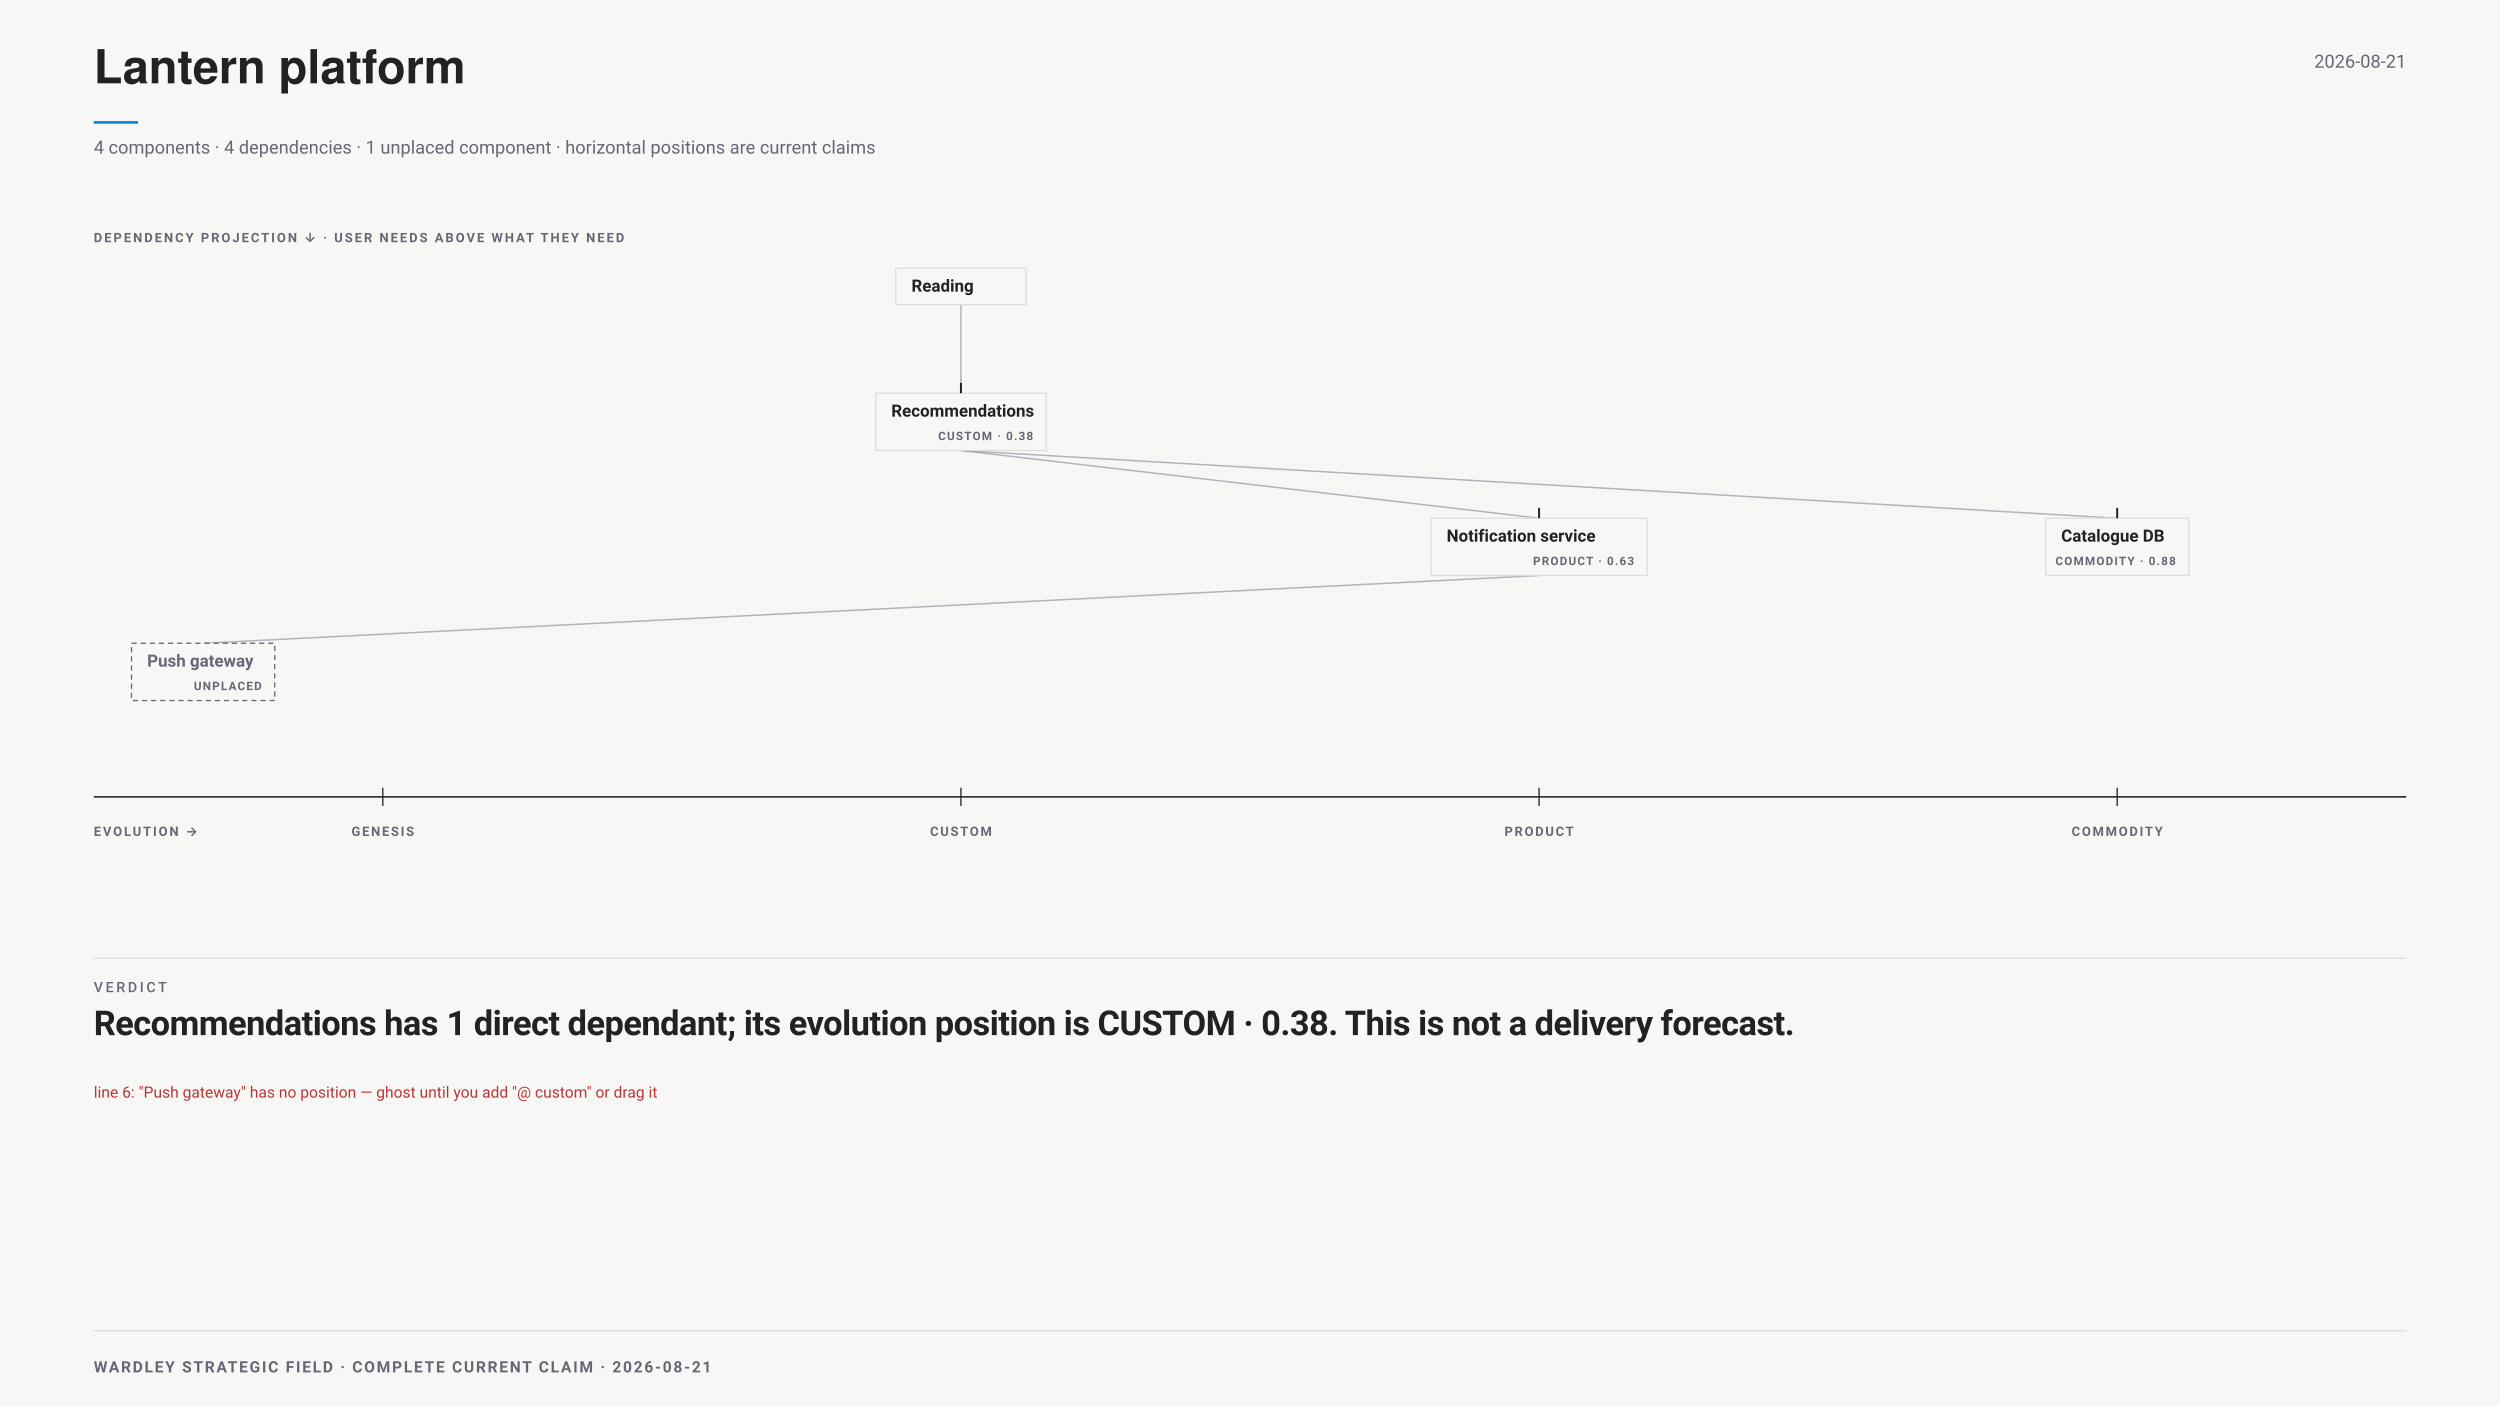
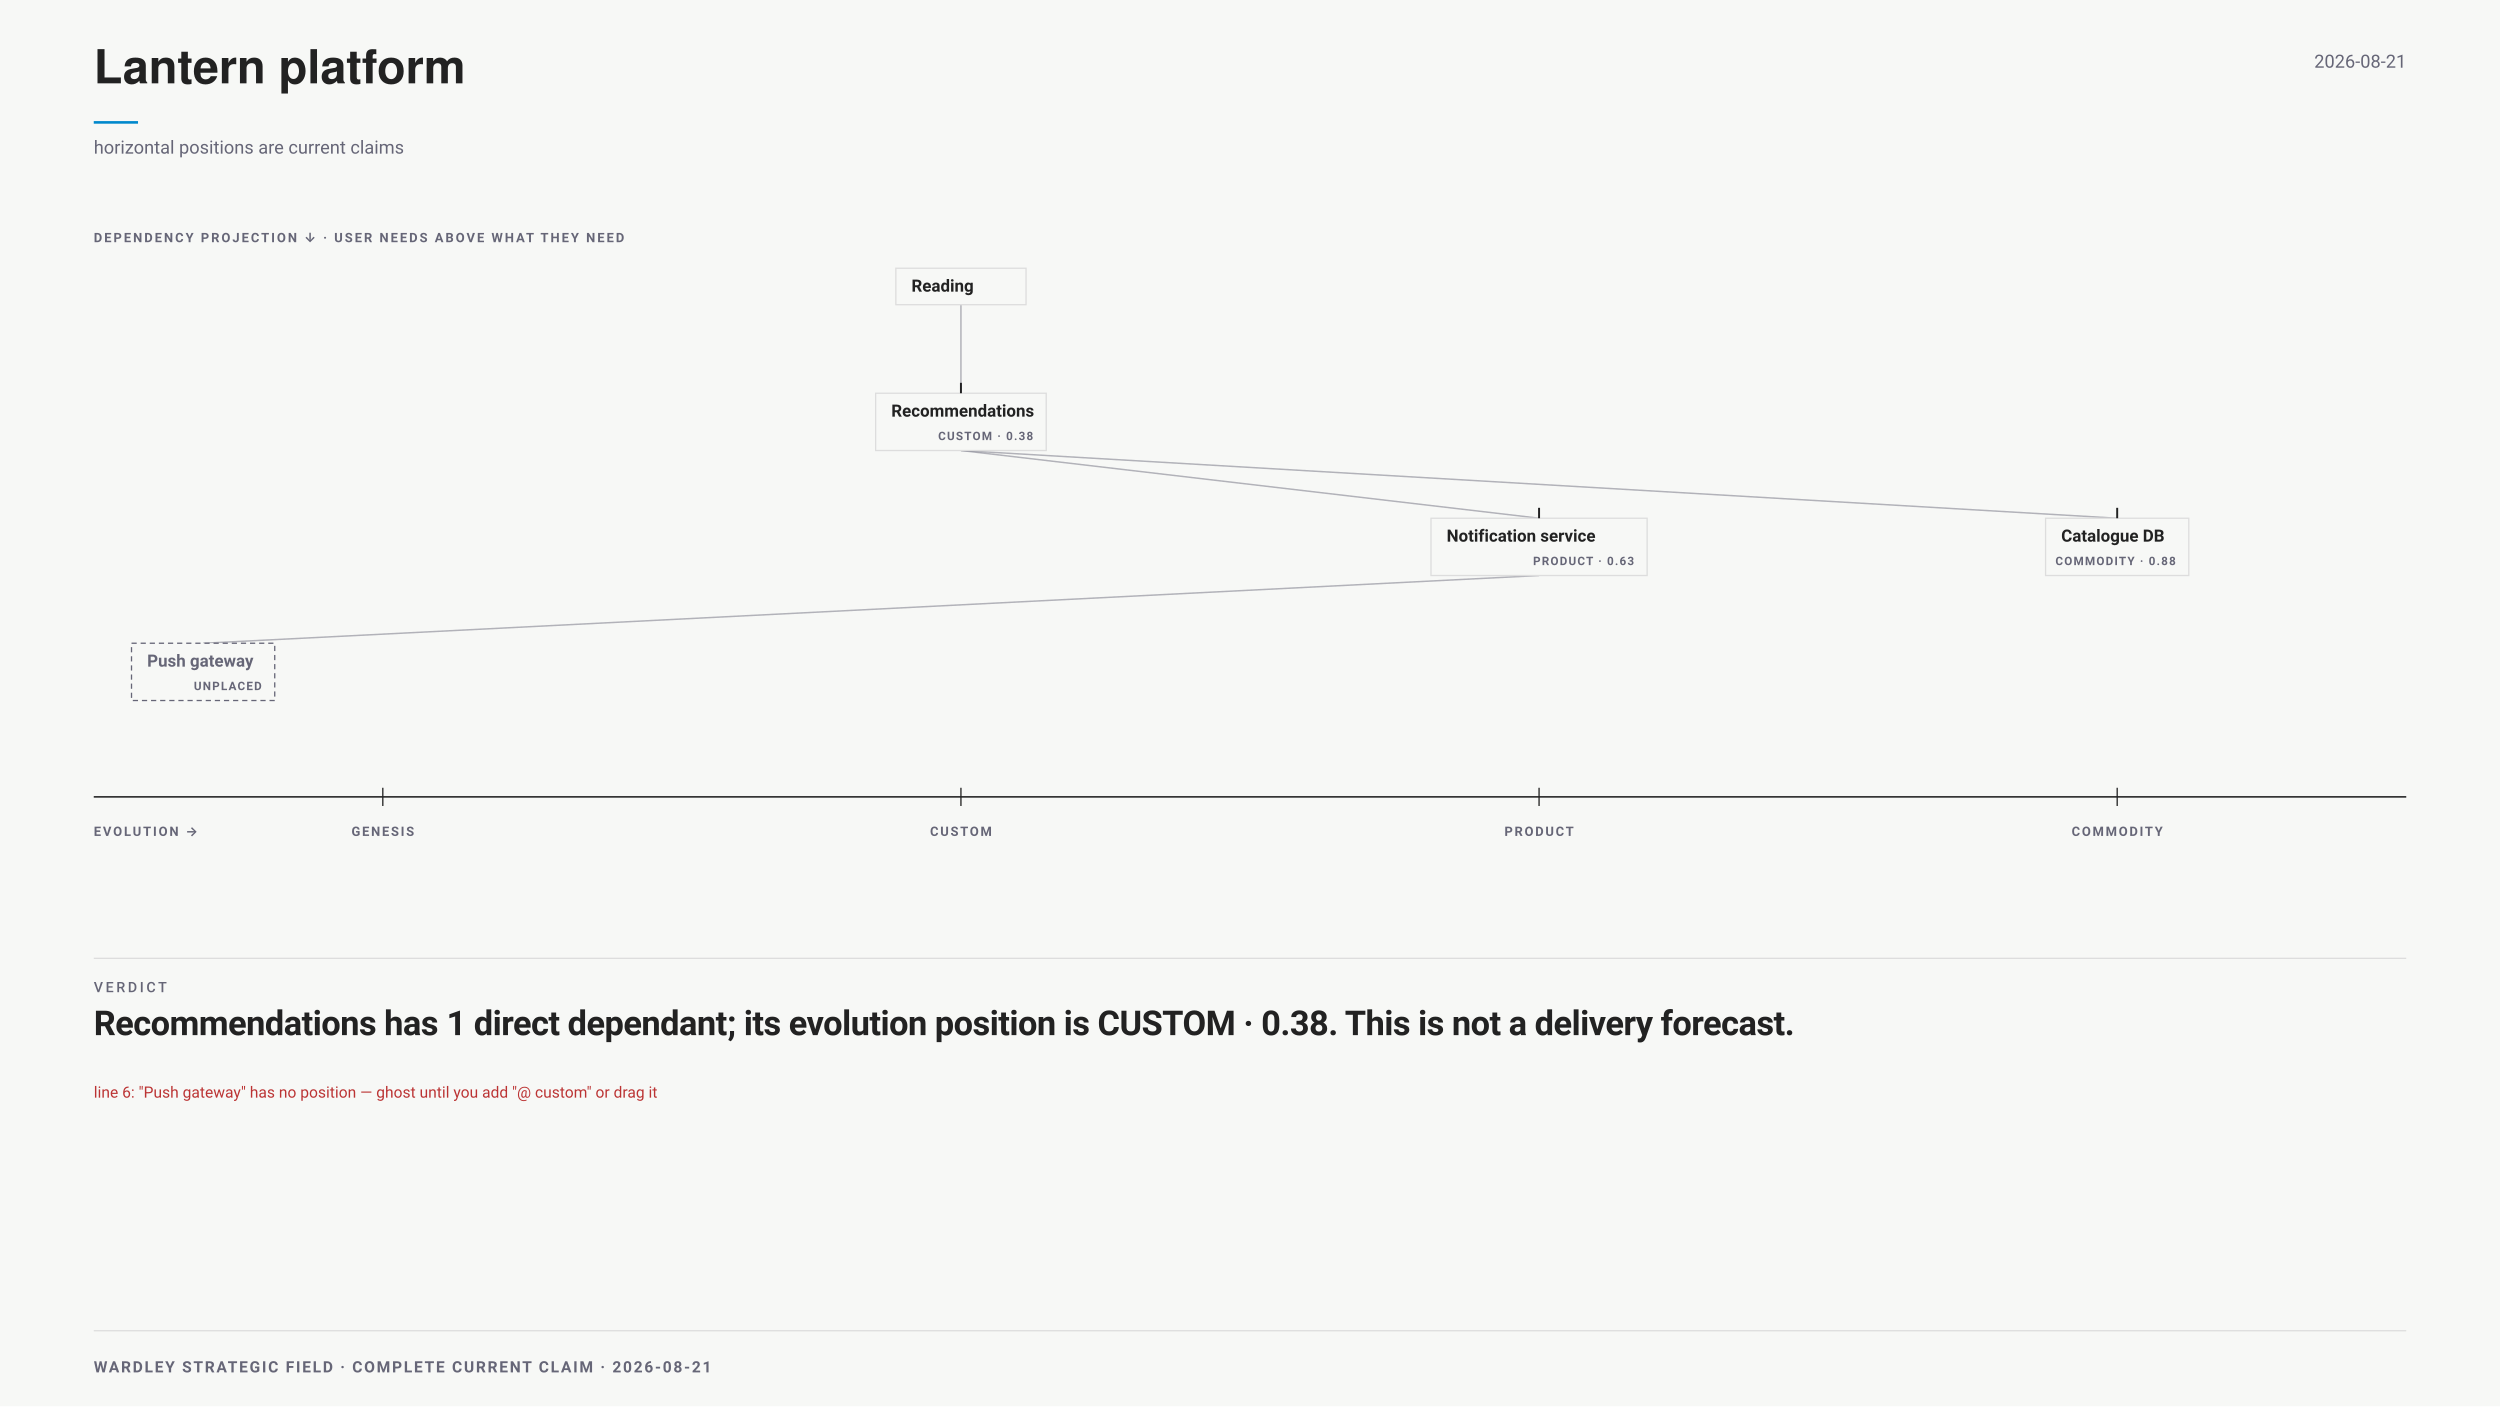
<svg xmlns="http://www.w3.org/2000/svg" data-wardley-presentation="" width="1920" height="1080" viewBox="0 0 1920 1080" font-family="-apple-system,BlinkMacSystemFont,'Segoe UI',Roboto,sans-serif">
  <rect width="1920" height="1080" fill="#f7f8f6" />
  <text x="72" y="64" font-family="'Helvetica Neue',Helvetica,'Segoe UI',Roboto,sans-serif" font-size="36" font-weight="700" fill="#222">Lantern platform</text>
  <line data-document-accent="" x1="72" y1="94" x2="106" y2="94" stroke="#08c" stroke-width="2" />
  <text x="1848" y="52" text-anchor="end" font-size="14" fill="#667">2026-08-21</text>
-   <text x="72" y="118" font-size="14" fill="#667">4 components · 4 dependencies · 1 unplaced component · horizontal positions are current claims</text>
+   <text x="72" y="118" font-size="14" fill="#667">horizontal positions are current claims</text>
  <g data-wardley-strategic-field="" data-dependency-projection="" transform="translate(0 172)">
    <text x="72" y="14" font-size="10" font-weight="700" letter-spacing="1.5" fill="#667">DEPENDENCY PROJECTION ↓ · USER NEEDS ABOVE WHAT THEY NEED</text>
    <path class="edge" d="M 738 62 L 738 130" fill="none" stroke="#667" stroke-opacity=".48" stroke-width="1.15" />
    <path class="edge" d="M 738 174 L 1182 226" fill="none" stroke="#667" stroke-opacity=".48" stroke-width="1.15" />
    <path class="edge" d="M 1182 270 L 156 322" fill="none" stroke="#667" stroke-opacity=".48" stroke-width="1.15" />
    <path class="edge" d="M 738 174 L 1626 226" fill="none" stroke="#667" stroke-opacity=".48" stroke-width="1.15" />
    <g data-strategic-inventory="" data-components="4" data-dependencies="4">
      <g data-strategic-node="W01" aria-label="Recommendations. Evolution CUSTOM · 0.38. Needs Notification service, Catalogue DB. Needed by Reading.">
        <rect class="strategic-label-plane" x="672.5" y="130" width="131" height="44" fill="#f7f8f6" stroke="#ddd" stroke-width="1" />
        <line data-evolution-pin="" data-authored-x="0.375" x1="738" y1="122" x2="738" y2="130" stroke="#222" stroke-width="1.5" />
        <text x="684.5" y="148" font-size="13" font-weight="650" fill="#222" pointer-events="none">Recommendations</text>
        <text x="793.5" y="166" text-anchor="end" font-size="9" font-weight="700" letter-spacing=".9" fill="#667" pointer-events="none">CUSTOM · 0.38</text>
      </g>
      <g data-strategic-node="W02" aria-label="Notification service. Evolution PRODUCT · 0.63. Needs Push gateway. Needed by Recommendations.">
        <rect class="strategic-label-plane" x="1099" y="226" width="166" height="44" fill="#f7f8f6" stroke="#ddd" stroke-width="1" />
        <line data-evolution-pin="" data-authored-x="0.625" x1="1182" y1="218" x2="1182" y2="226" stroke="#222" stroke-width="1.5" />
        <text x="1111" y="244" font-size="13" font-weight="650" fill="#222" pointer-events="none">Notification service</text>
        <text x="1255" y="262" text-anchor="end" font-size="9" font-weight="700" letter-spacing=".9" fill="#667" pointer-events="none">PRODUCT · 0.63</text>
      </g>
      <g data-strategic-node="W03" aria-label="Catalogue DB. Evolution COMMODITY · 0.88. Needed by Recommendations.">
        <rect class="strategic-label-plane" x="1571" y="226" width="110" height="44" fill="#f7f8f6" stroke="#ddd" stroke-width="1" />
        <line data-evolution-pin="" data-authored-x="0.875" x1="1626" y1="218" x2="1626" y2="226" stroke="#222" stroke-width="1.5" />
        <text x="1583" y="244" font-size="13" font-weight="650" fill="#222" pointer-events="none">Catalogue DB</text>
        <text x="1671" y="262" text-anchor="end" font-size="9" font-weight="700" letter-spacing=".9" fill="#667" pointer-events="none">COMMODITY · 0.88</text>
      </g>
      <g data-strategic-node="W04" aria-label="Push gateway. Evolution UNPLACED. Needed by Notification service.">
        <rect class="strategic-label-plane" x="101" y="322" width="110" height="44" fill="#f7f8f6" stroke="#667" stroke-width="1" stroke-dasharray="4 3" />
        <text x="113" y="340" font-size="13" font-weight="650" fill="#667" pointer-events="none">Push gateway</text>
        <text x="201" y="358" text-anchor="end" font-size="9" font-weight="700" letter-spacing=".9" fill="#667" pointer-events="none">UNPLACED</text>
      </g>
      <g class="strategic-anchor" data-source-line="1" aria-label="Reading. User need. Needs Recommendations.">
        <rect class="strategic-label-plane" x="688" y="34" width="100" height="28" fill="#f7f8f6" stroke="#ddd" stroke-width="1" />
        <text x="700" y="52" font-size="13" font-weight="650" fill="#222" pointer-events="none">Reading</text>
      </g>
    </g>
    <g data-evolution-ruler="">
      <line x1="72" y1="440" x2="1848" y2="440" stroke="#222" stroke-width="1.2" />
      <text x="72" y="470" font-size="10" font-weight="700" letter-spacing="1.4" fill="#667">EVOLUTION →</text>
      <line x1="294" y1="433" x2="294" y2="447" stroke="#222" stroke-width="1" />
      <text x="294" y="470" text-anchor="middle" font-size="10" font-weight="700" letter-spacing="1.3" fill="#667">GENESIS</text>
      <line x1="738" y1="433" x2="738" y2="447" stroke="#222" stroke-width="1" />
      <text x="738" y="470" text-anchor="middle" font-size="10" font-weight="700" letter-spacing="1.3" fill="#667">CUSTOM</text>
      <line x1="1182" y1="433" x2="1182" y2="447" stroke="#222" stroke-width="1" />
      <text x="1182" y="470" text-anchor="middle" font-size="10" font-weight="700" letter-spacing="1.3" fill="#667">PRODUCT</text>
      <line x1="1626" y1="433" x2="1626" y2="447" stroke="#222" stroke-width="1" />
      <text x="1626" y="470" text-anchor="middle" font-size="10" font-weight="700" letter-spacing="1.3" fill="#667">COMMODITY</text>
    </g>
  </g>
  <line x1="72" y1="736" x2="1848" y2="736" stroke="#ddd" />
  <text xml:space="preserve" x="72" y="762" font-family="-apple-system,BlinkMacSystemFont,'Segoe UI',Roboto,sans-serif" font-size="11" font-weight="500" letter-spacing="1.98" fill="#667">VERDICT</text>
  <text xml:space="preserve" x="72" y="795" font-family="-apple-system,BlinkMacSystemFont,'Segoe UI',Roboto,sans-serif" font-size="26.4" font-weight="700" letter-spacing="-0.4" fill="#222">Recommendations has <tspan class="vfig" fill="#222">1 direct dependant</tspan>; its evolution position is CUSTOM · 0.38. This is not a delivery forecast.</text>
  <text x="72" y="843" font-size="12" fill="#b33">line 6: "Push gateway" has no position — ghost until you add "@ custom" or drag it</text>
  <line x1="72" y1="1022" x2="1848" y2="1022" stroke="#ddd" />
  <text x="72" y="1054" font-size="12" font-weight="700" letter-spacing="1.3" fill="#667">WARDLEY STRATEGIC FIELD · COMPLETE CURRENT CLAIM · 2026-08-21</text>
</svg>
